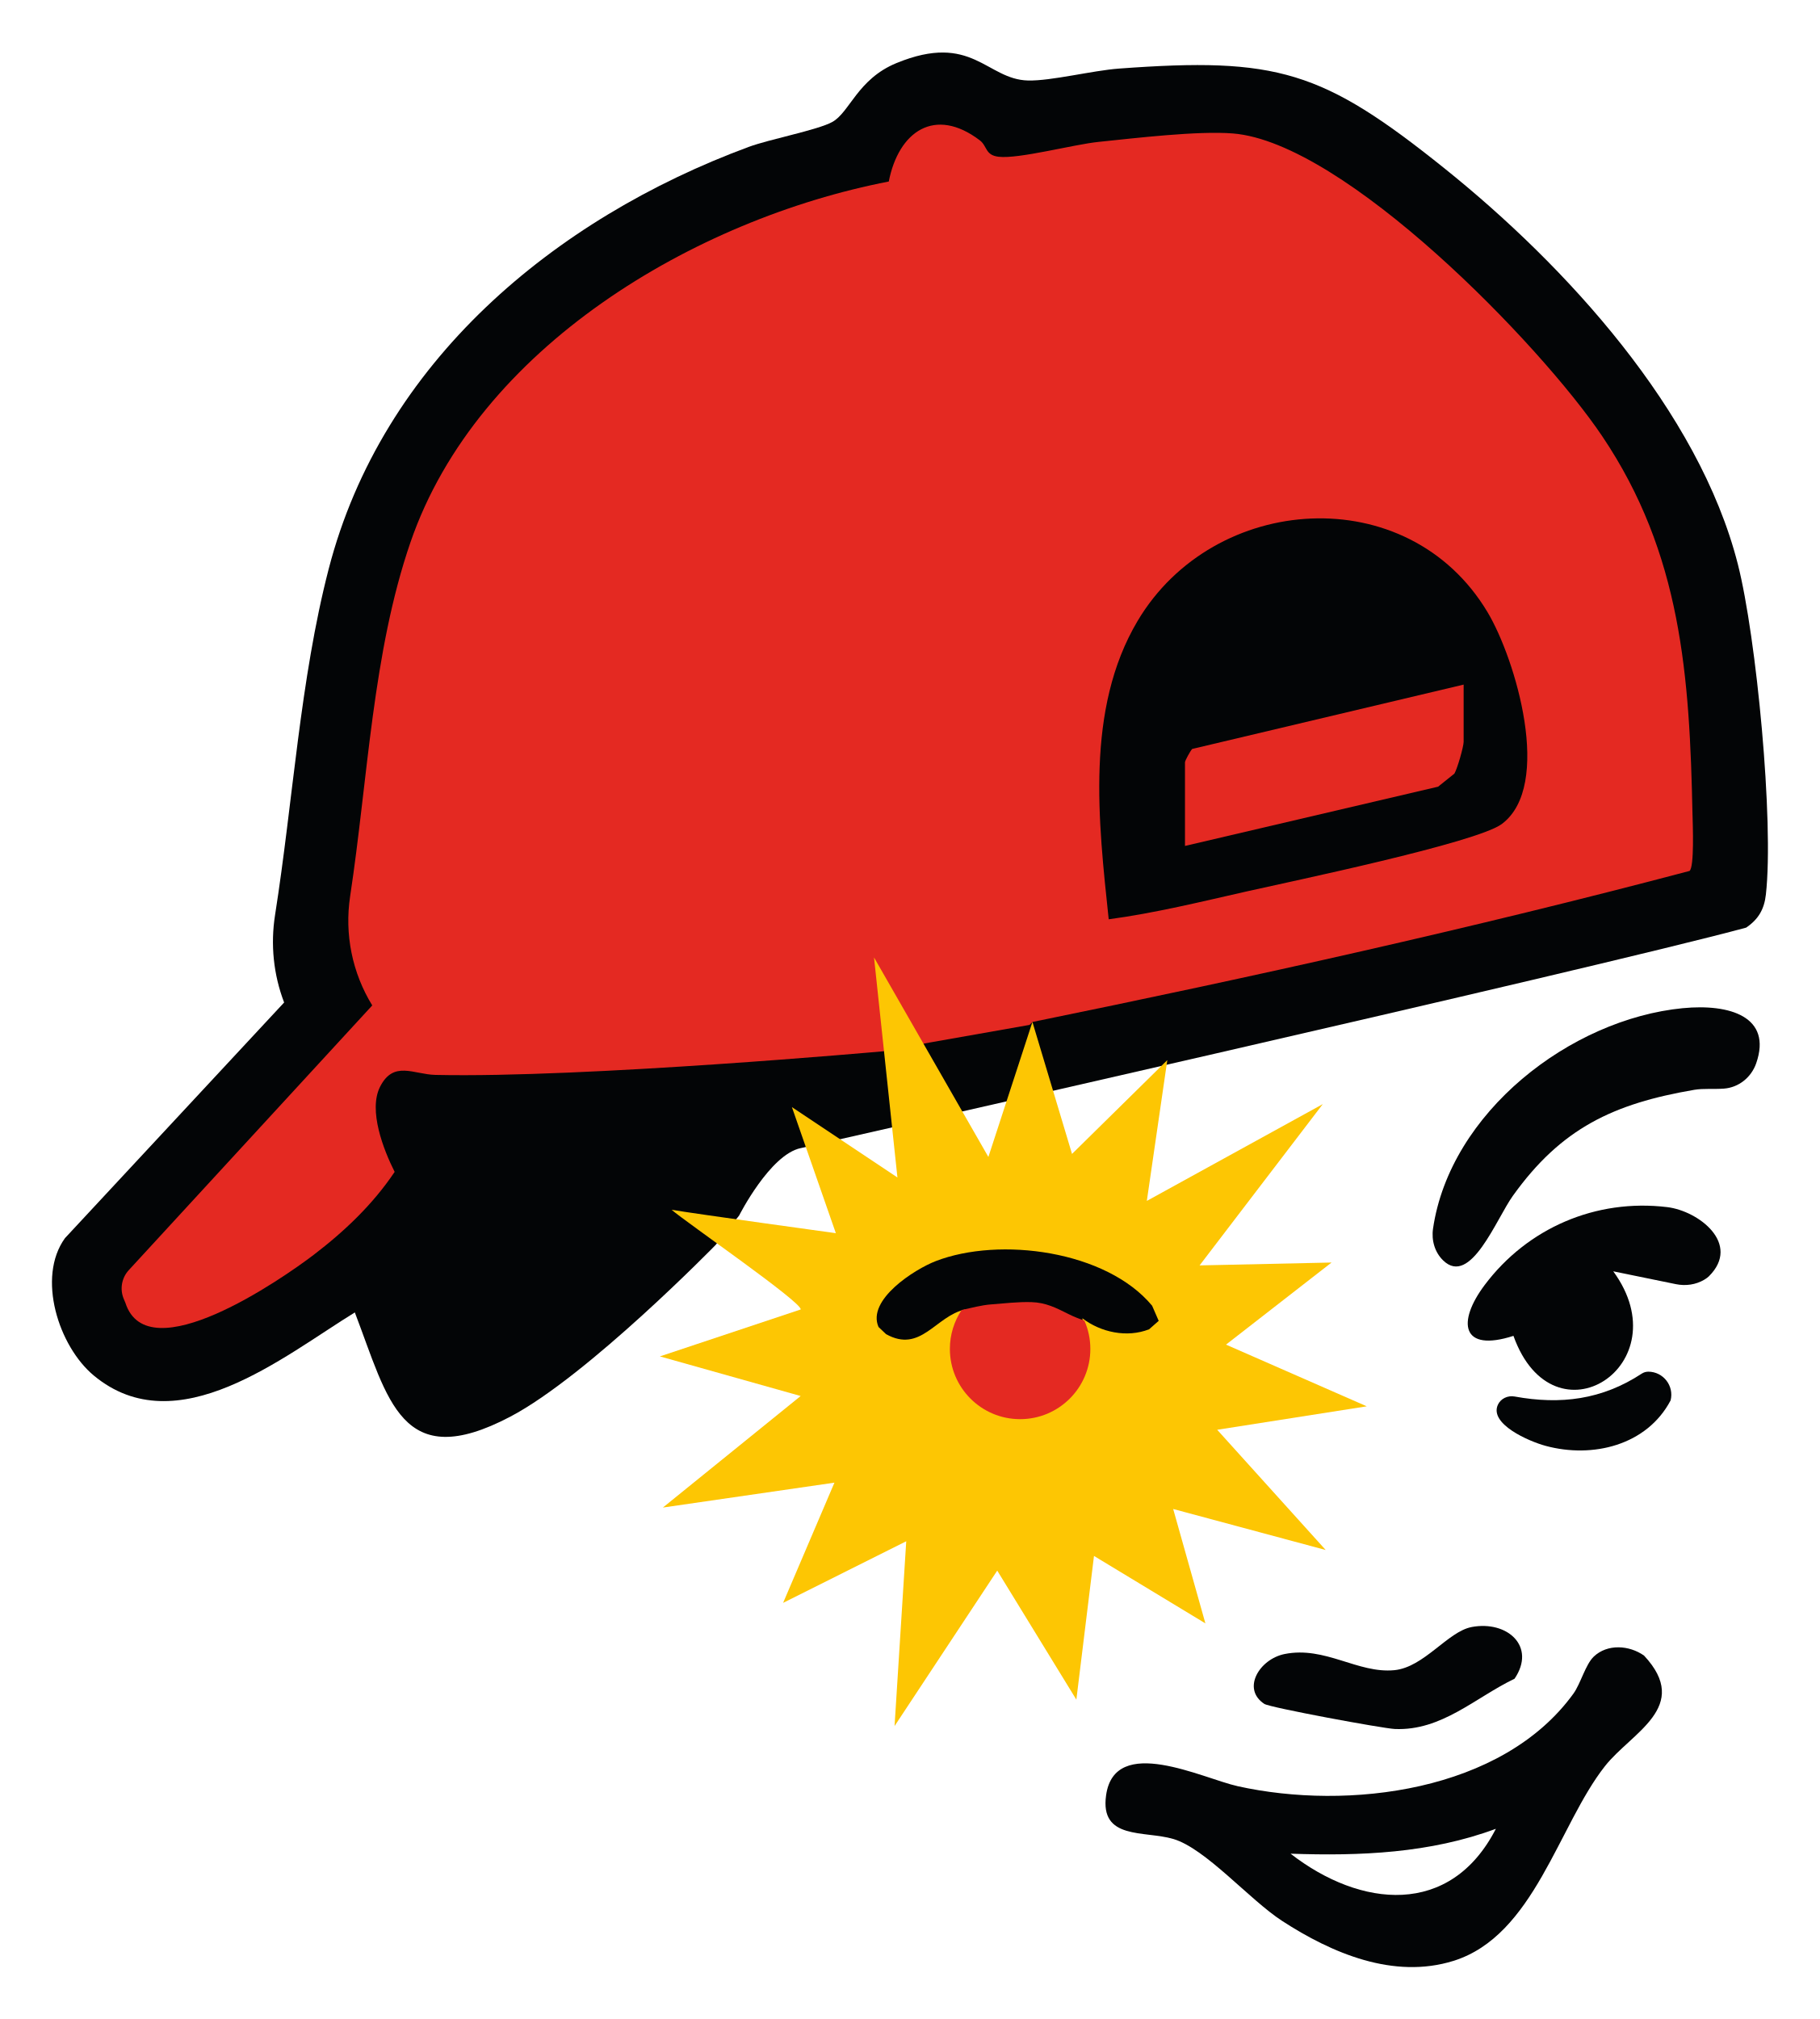
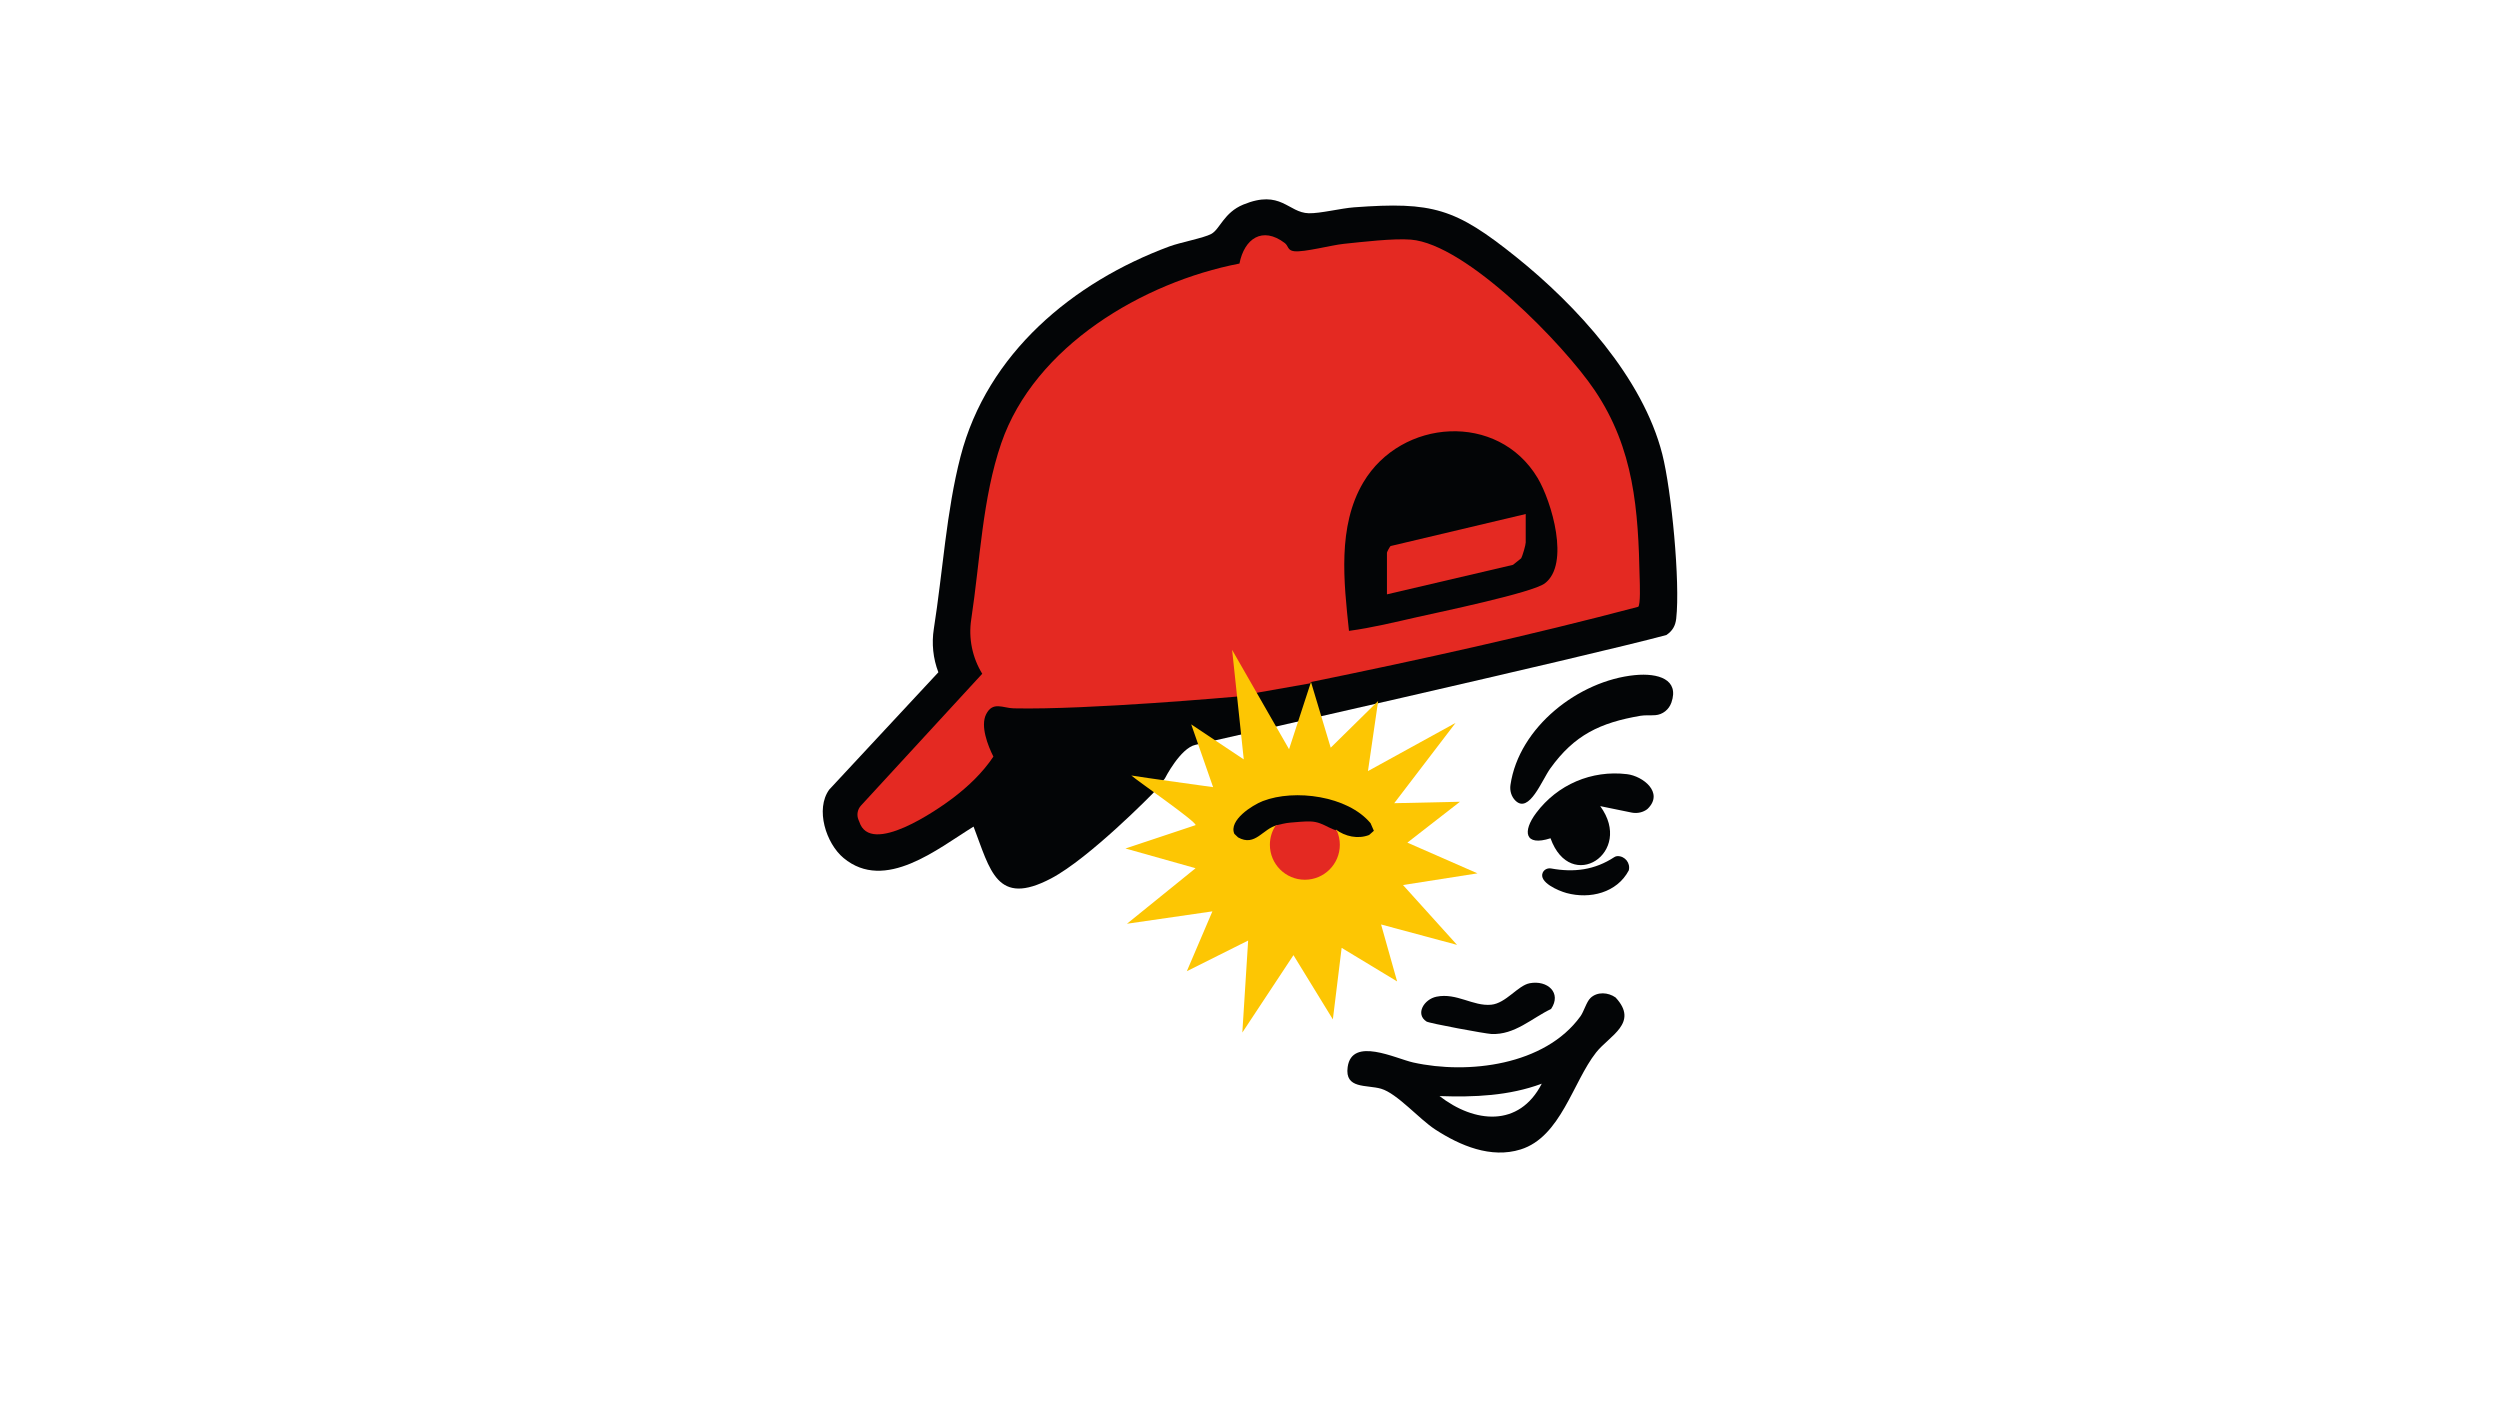
- <svg xmlns="http://www.w3.org/2000/svg" id="Layer_1" version="1.1" viewBox="612 133 696 772">
+ <svg xmlns="http://www.w3.org/2000/svg" id="Layer_1" version="1.1" viewBox="0 0 1920 1080">
  <defs>
    <style>
      .st0 {
        fill: #030506;
      }

      .st1 {
        fill: #e42922;
      }

      .st2 {
        fill: #fdc603;
      }
    </style>
  </defs>
  <path class="st0" d="M918.22,572c-11.77,2.48-23.56,25.8-23.56,25.8l-8.97,11.22s-48.83,50.05-78.5,65.65c-41.79,21.97-46.68-6.39-59.49-39.84-27.44,16.87-68,50.57-99.83,24.13-13.49-11.21-21.88-37.53-11.02-52.54l83.81-90.1h0c-4.08-10.65-5.24-22.18-3.47-33.44,6.9-43.83,9.55-89.96,20.51-132.32,20.47-79.11,86.2-133.84,160.58-161.37,8.09-2.99,26.35-6.45,31.98-9.53,6.7-3.66,9.66-16.41,24.58-22.54,28.95-11.9,34.4,6.26,50.3,6.66,8.81.22,24.7-3.82,34.81-4.56,60.47-4.45,77.75.69,124.47,38.16,46.3,37.13,97.26,92.61,112.21,151.4,7.08,27.83,13.84,98.31,10.71,126.26-.63,5.63-2.85,9.46-7.54,12.65-59.37,16.05-361.58,84.32-361.58,84.32Z" />
  <path class="st0" d="M1221.49,766.45c5.26-5,13.61-4.39,19.26-.4,18.28,19.62-4.81,29.38-14.96,42.27-17.83,22.63-27.05,64.8-57.92,74.45-22.86,7.14-46.49-2.9-65.56-15.29-12.47-8.1-29.23-27.67-41.6-31.32-11.05-3.26-28.13.48-25.7-16.71,3.31-23.43,36.85-6.46,50.36-3.46,42.08,9.34,101.15,2.23,128.38-35.42,2.73-3.78,4.6-11.12,7.75-14.12ZM1184.08,832.27c-25.18,9.36-51.9,10.45-78.52,9.52,26.72,20.74,61.14,24.35,78.52-9.52Z" />
  <path class="st0" d="M1255.65,518.49c17.82-1.73,34.21,3.24,27.98,21.09-1.88,5.38-6.67,9.25-12.35,9.67-3.84.29-7.83-.13-11.32.46-30.96,5.3-50.88,14.68-69.39,40.54-6.39,8.92-16.16,34.77-26.61,24.74-3.25-3.12-4.57-7.73-3.92-12.18,6.5-44.44,52.51-80.14,95.61-84.33Z" />
  <path class="st0" d="M1265.59,620.98c-.45.45-1.09.91-1.83,1.35-3.25,1.92-7.13,2.45-10.83,1.69l-23.96-4.91c26.19,35.83-22.81,67.54-38.17,24.68-19.95,6.44-21.66-5.25-11.01-19.44,16.37-21.8,42.52-33.08,69.79-29.79,12.11,1.46,28.36,14.06,16.01,26.41Z" />
  <path class="st0" d="M1174.81,755.12c13.69-2.57,24.77,7.44,16.41,19.77-15.03,7.21-27.88,20-45.79,19.22-4.57-.2-47.77-8.19-49.9-9.59-8.79-5.76-1.85-17.14,7.73-19.07,15.52-3.13,28,7.53,41.99,6.17,11.37-1.1,20.46-14.79,29.56-16.49Z" />
  <path class="st0" d="M1242.33,657.48h0c5.76,0,9.98,5.41,8.57,10.99h0c-9.09,17.22-29.83,22.23-47.76,17.39-6.58-1.78-21.6-8.38-18.31-15.69,1.09-2.42,3.81-3.67,6.42-3.19,17.57,3.2,33.43,1.22,48.6-8.74.74-.48,1.59-.75,2.47-.75Z" />
  <g>
    <path class="st1" d="M1259.28,444.64c-1.1-53.26-4.23-99.85-34.57-144.91-23.55-34.98-98.47-112.26-141.18-115.7-13.42-1.08-37.32,1.78-51.43,3.23-9.58.98-30.48,6.59-38.18,5.68-5.24-.61-4.27-4.05-7.23-6.3-17.18-13.04-31.04-3.37-34.79,15.77-74.07,14.33-157.26,63.39-182.91,137.91-14.54,42.23-16.27,90.43-23.09,135.42-2.19,14.46.8,29.23,8.46,41.7l-93.02,101.12c-2.81,2.98-3.6,7.33-2.01,11.11l.63,1.5c8.53,26.48,59.96-9.18,71.95-18.32,11.82-9.01,22.71-19.36,31.02-31.76-4.27-8.45-10.14-23.54-5.58-32.54,5.16-10.19,12.85-4.72,21.18-4.54,57.07,1.25,171.11-9.02,171.11-9.02l17.95-3.37,38.14-6.73,1.12-1.12c84.25-17.2,168.18-35.78,251.3-57.75,1.87-1.59,1.22-17.77,1.14-21.38ZM1186.35,448.07c-9.66,7.21-80.76,21.98-97.61,25.79-17.46,3.95-34.95,8.26-52.73,10.65-3.93-37.28-8.99-80.33,11.03-114.05,29.14-49.09,103.43-54.29,133.86-3.37,10.75,18,25.08,66.32,5.45,80.98Z" />
    <path class="st1" d="M1065.18,424.49v31.97l96.81-22.66,6.22-4.99c1.13-1.88,3.54-10.33,3.54-12.17v-21.87l-103.83,24.61c-.7.78-2.74,4.44-2.74,5.12Z" />
  </g>
  <path class="st2" d="M990,575.36l16.84-51.59,15.14,50.45,36.44-35.87-7.83,53.84,67.29-37.01-47.11,61.67,50.47-1.1-40.37,31.39,53.83,23.59-57.2,8.97,41.5,45.97-58.33-15.68,12.32,43.74-42.61-25.79-6.74,54.95-30.26-49.34-39.27,59.44,4.47-70.66-47.09,23.55,19.63-45.96-65.61,9.52,52.69-42.65-53.84-15.15,53.85-17.94c.74-2.59-44-33.45-49.36-38.12,8.31,1.44,62.81,8.95,62.81,8.95l-16.81-48.22,40.36,26.91-8.95-84.13,43.72,76.27Z" />
  <path class="st0" d="M1051.45,641.28c-8.45,3.32-18.47,1.17-25.52-4.22,11.39,52.42-63.99,45.55-44.88-3.35-11.3,2.52-16.91,16.84-30.19,9.42l-2.88-2.73c-4.55-10.42,13.82-22.08,21.88-25.19,24.41-9.43,65.23-4.04,82.75,17.05l2.52,5.79-3.67,3.23Z" />
  <path class="st1" d="M1020.7,635.49c-4.77-2.4-8.75-4.44-14.22-4.6-5.12-.15-10.25.47-15.35.86-3.98.3-7.61,1.37-11.36,2.15-2.84,4.26-4.5,9.38-4.5,14.88,0,14.83,12.02,26.86,26.86,26.86s26.86-12.02,26.86-26.86c0-3.85-.82-7.52-2.28-10.83-2.04-.7-4.05-1.48-6-2.46Z" />
</svg>
